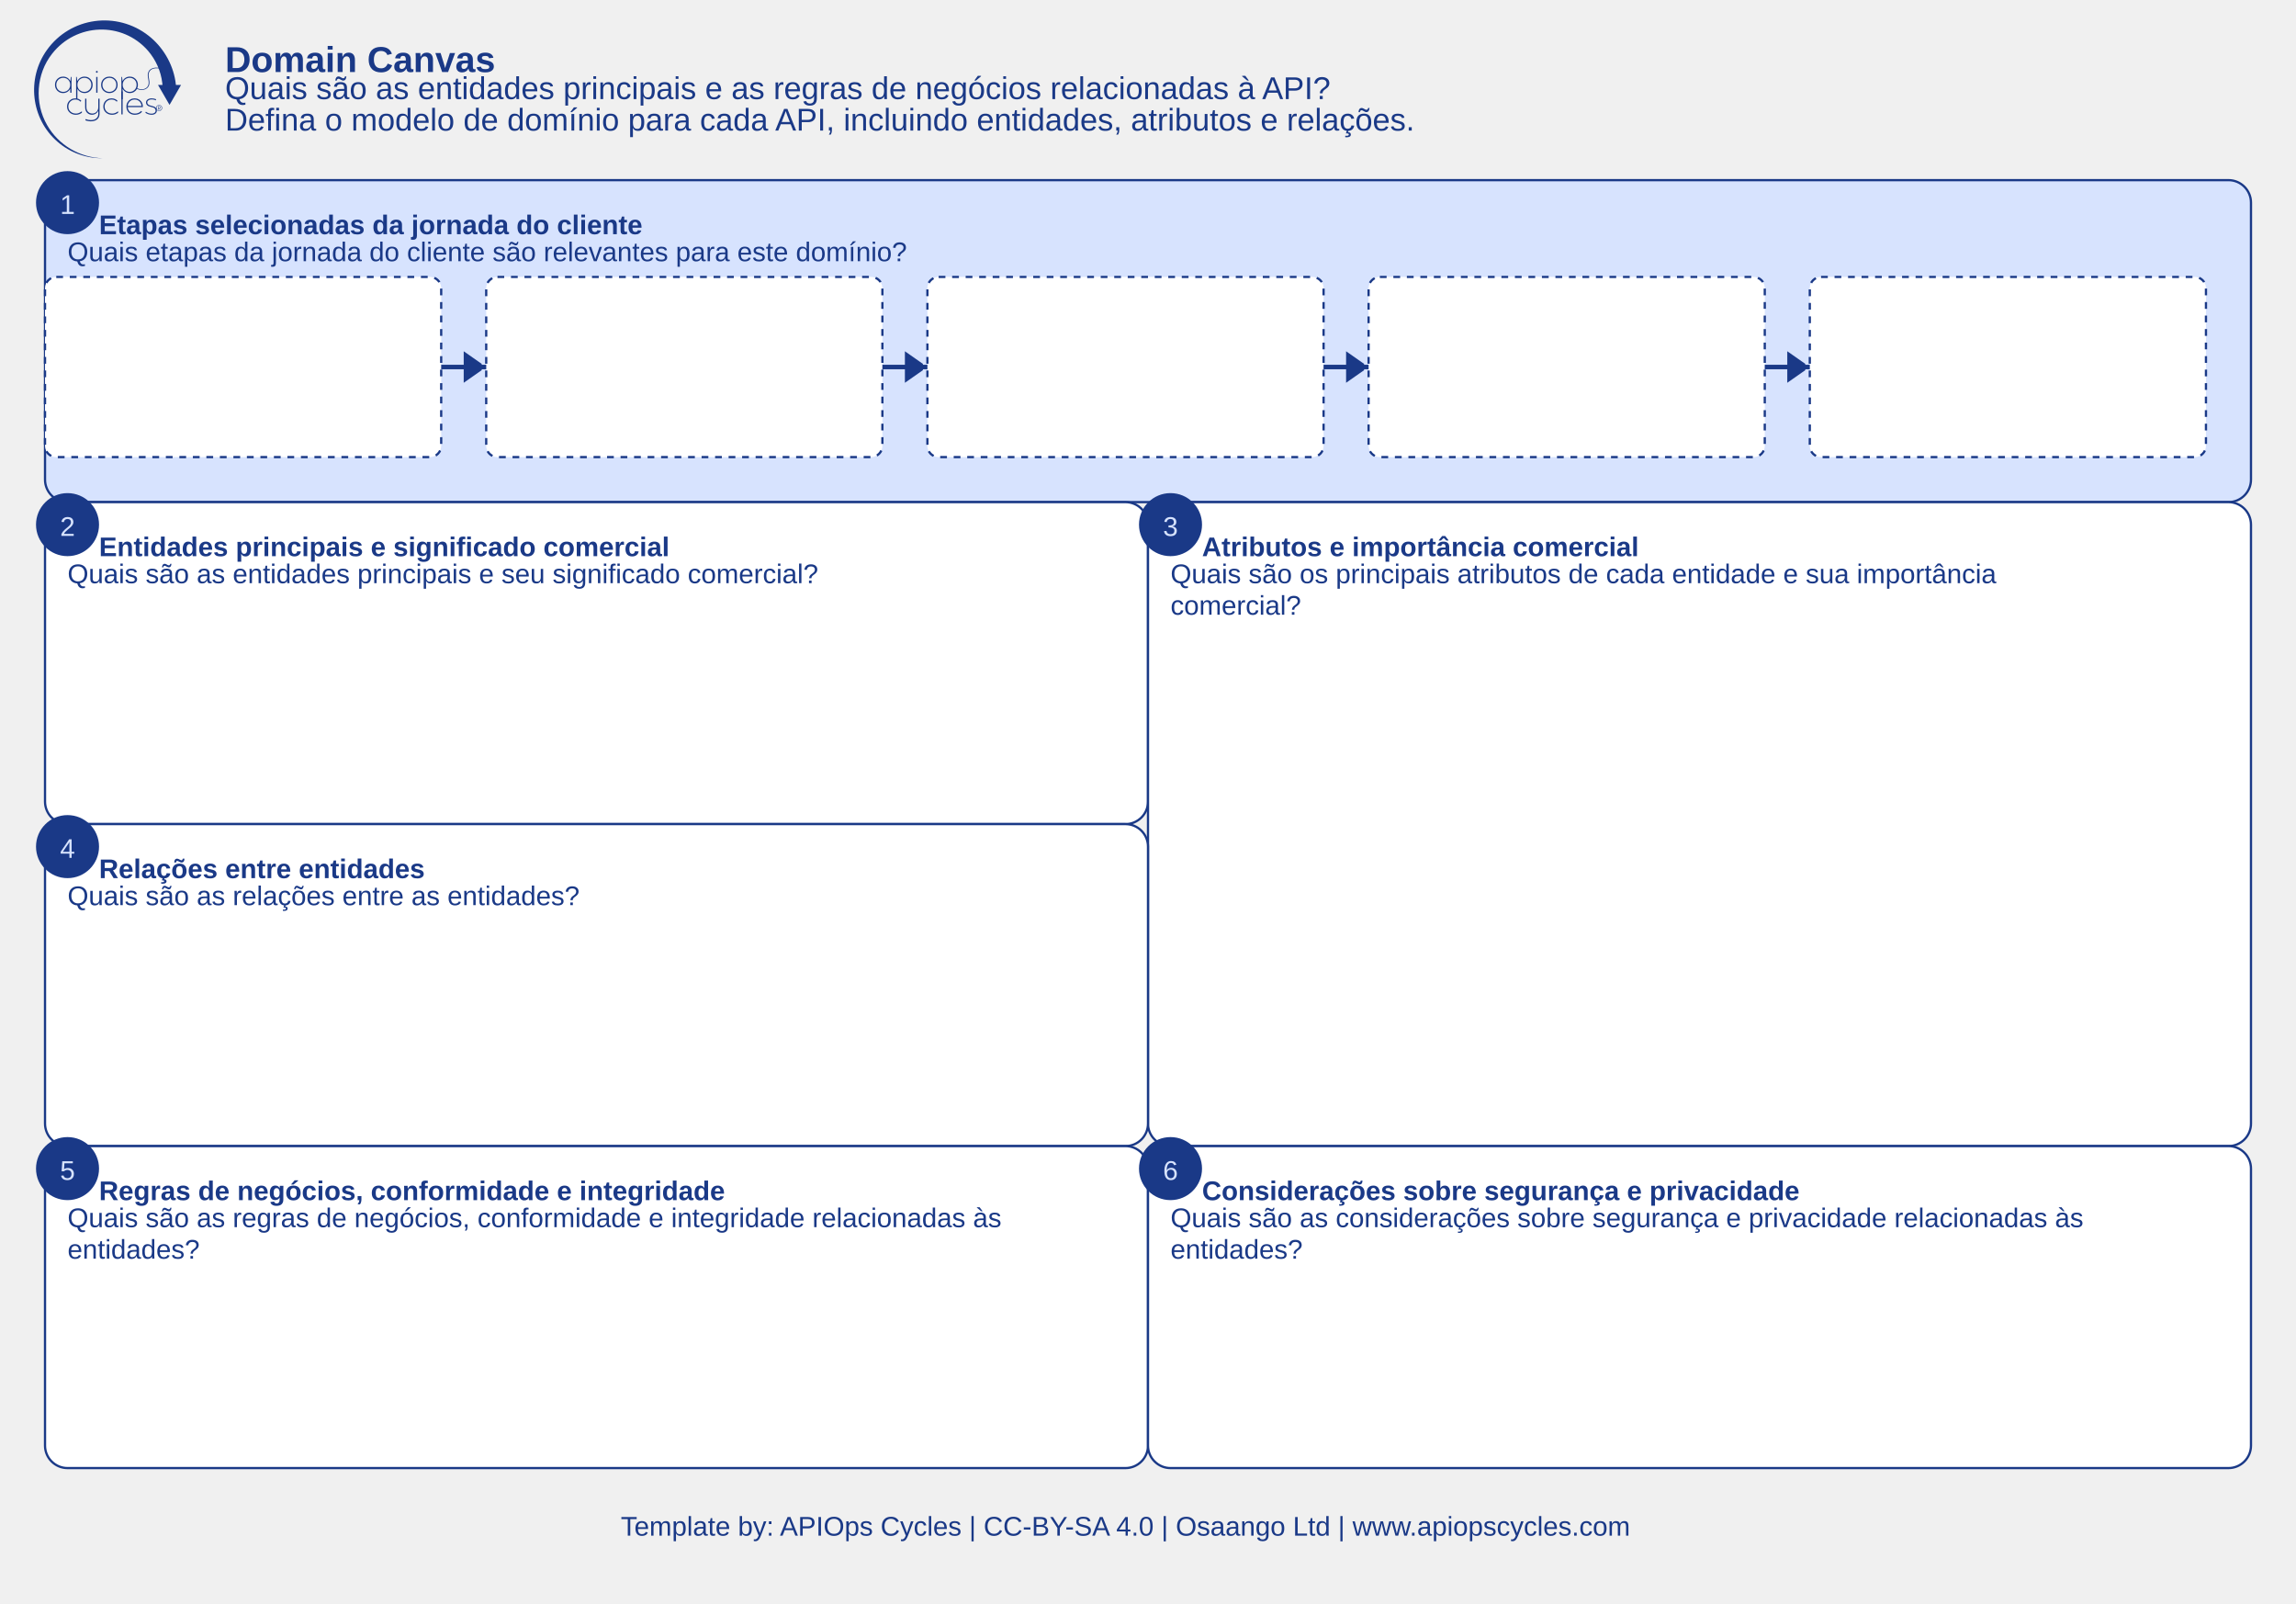
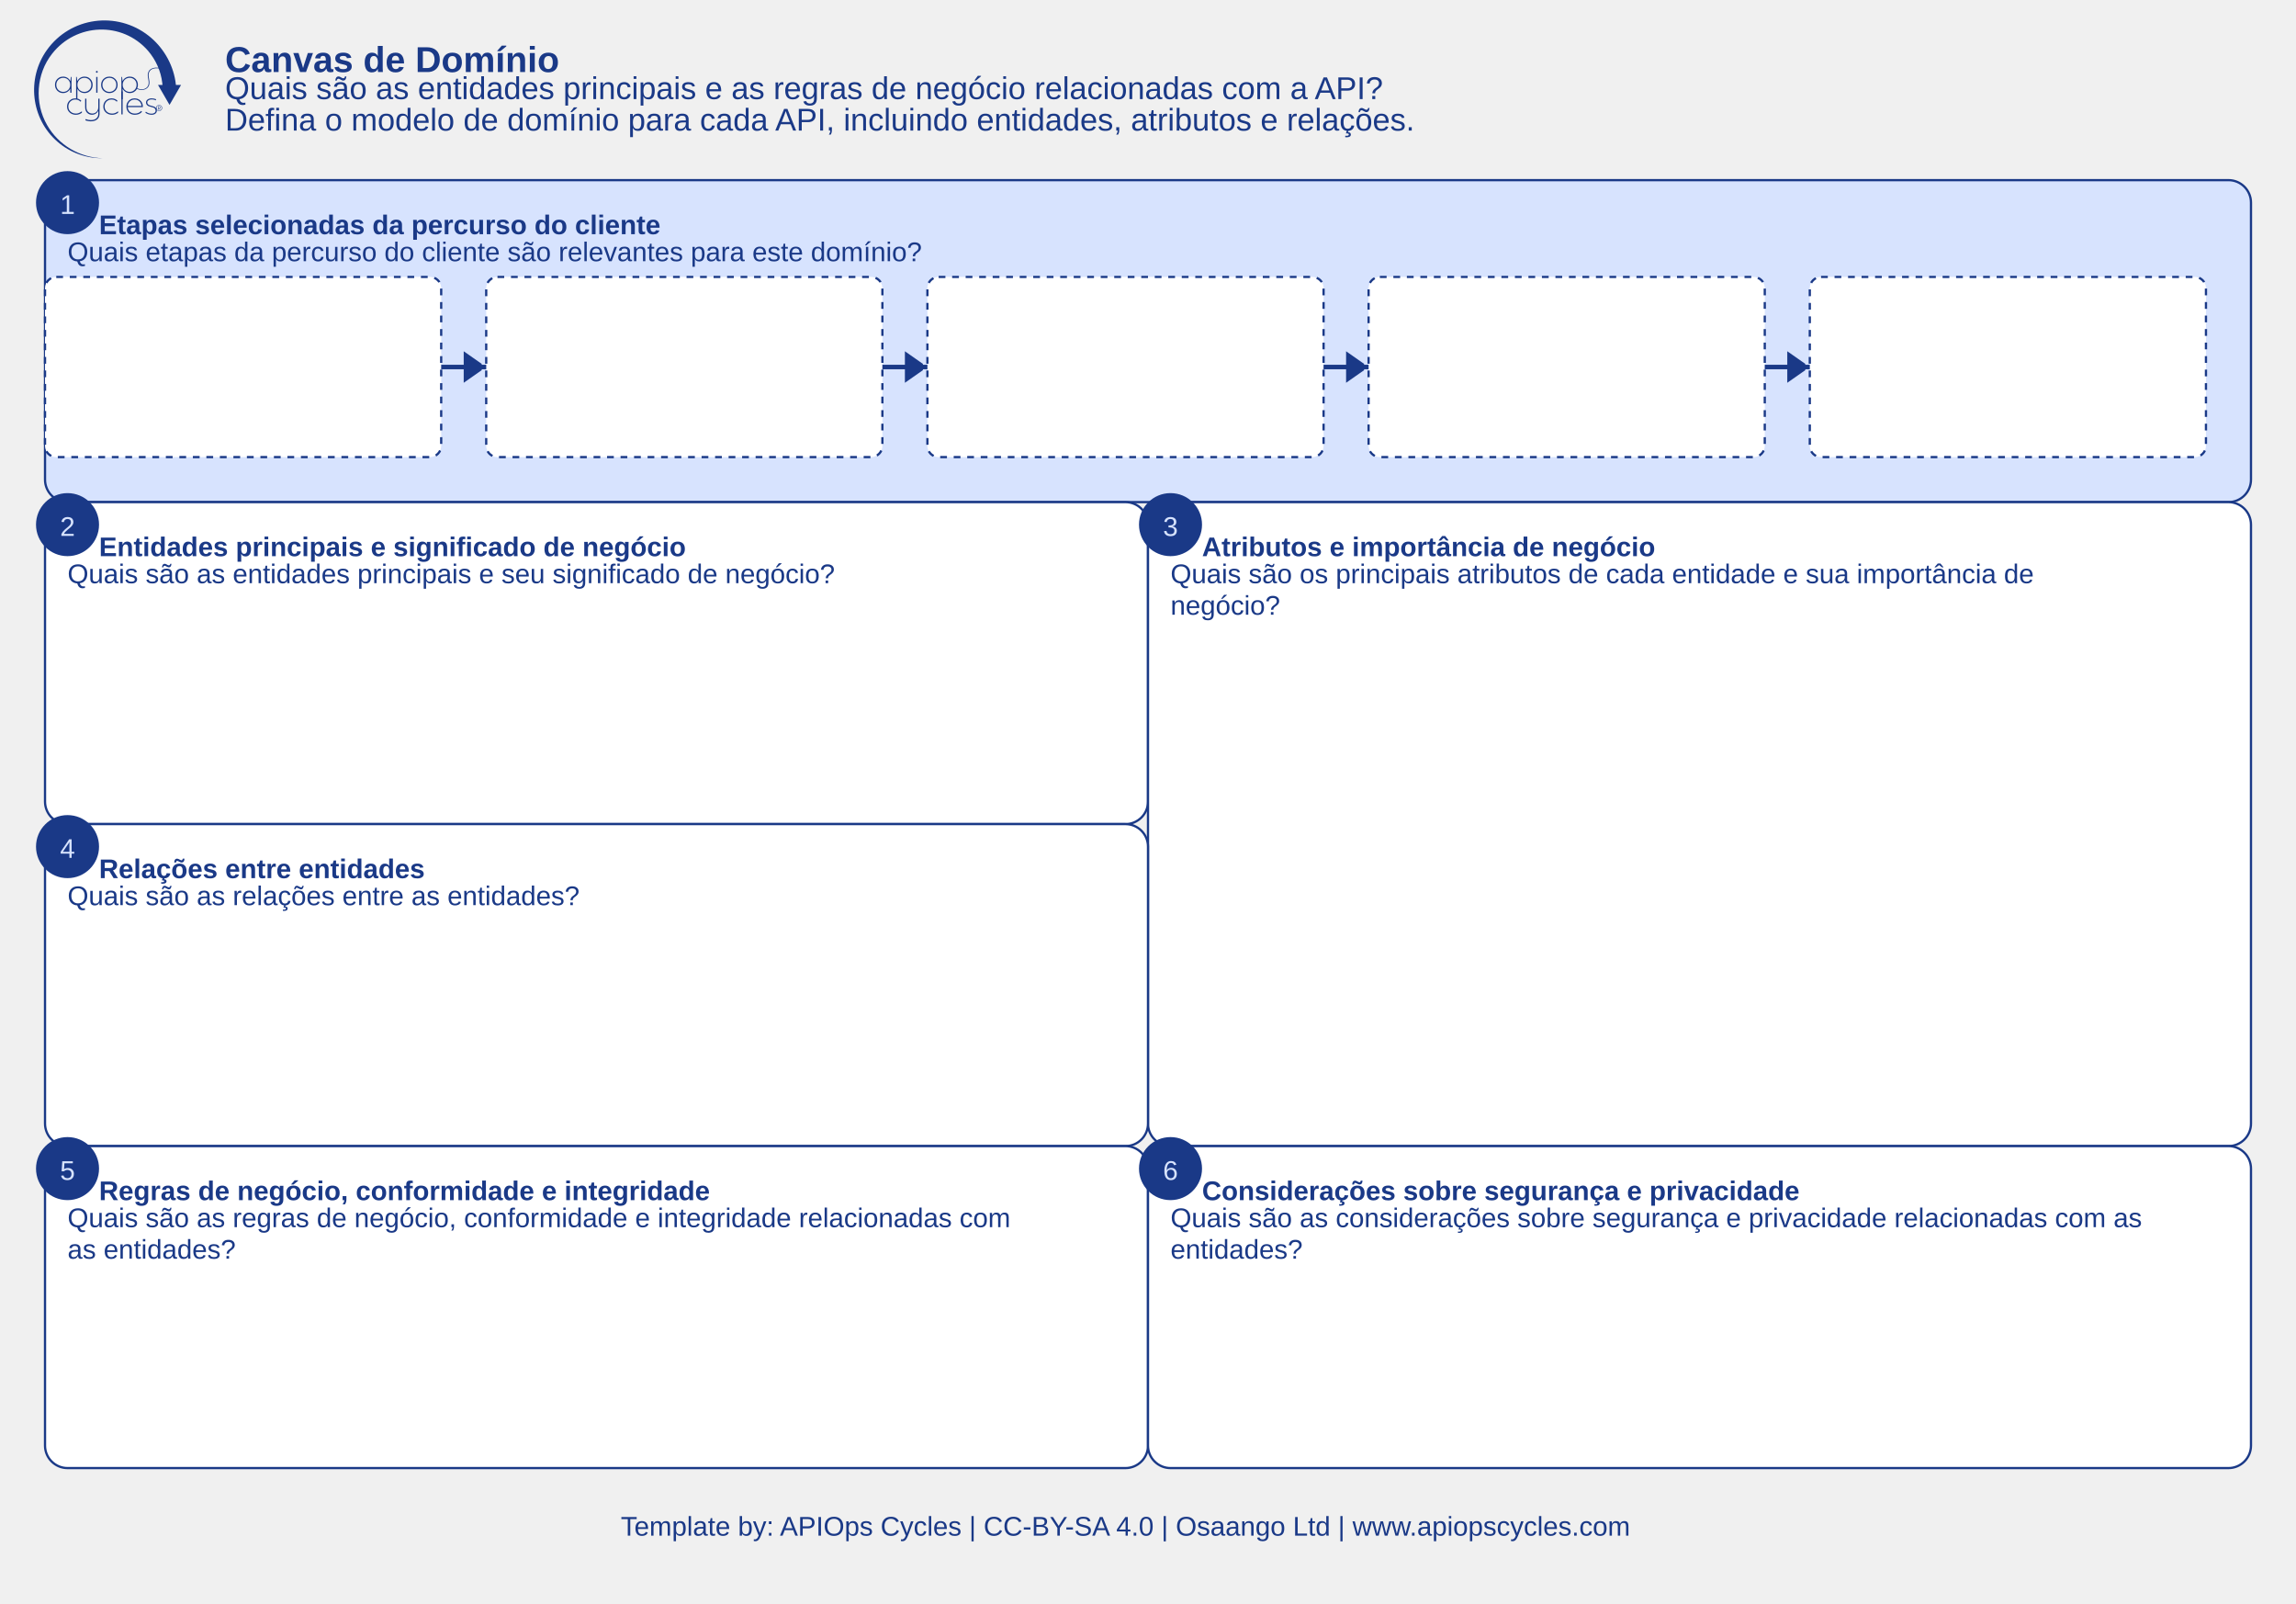
<svg xmlns="http://www.w3.org/2000/svg" width="1020" height="712" font-family="Arial, sans-serif" font-size="12" style="background-color: #f8fafc">
  <defs>
    <filter id="shadow">
      <feDropShadow dx="3" dy="3" stdDeviation="2" flood-color="rgba(0, 0, 0, 0.2)" />
    </filter>
  </defs>
  <g transform="translate(10, 5) scale(0.1,0.1)">
    <svg width="756" zoomAndPan="magnify" viewBox="0 0 567 567" height="756" preserveAspectRatio="xMidYMid meet" version="1.0" id="svg47">
      <defs id="defs5">
        <g id="g1" />
        <clipPath id="ecfbc6fc50">
          <path d="M 0.5 0 L 566.5 0 L 566.5 566 L 0.5 566 Z M 0.5 0 " clip-rule="nonzero" id="path1" />
        </clipPath>
        <clipPath id="4ee1efe14e">
          <path d="M 38 30 L 528.191 30 L 528.191 490 L 38 490 Z M 38 30 " clip-rule="nonzero" id="path2" />
        </clipPath>
        <clipPath id="631ef147b9">
          <path d="M 380 187 L 464 187 L 464 283 L 380 283 Z M 380 187 " clip-rule="nonzero" id="path3" />
        </clipPath>
        <clipPath id="dc9e064c61">
          <path d="M 463.609 187.988 L 458.23 287.418 L 379.734 283.168 L 385.113 183.742 Z M 463.609 187.988 " clip-rule="nonzero" id="path4" />
        </clipPath>
        <clipPath id="06f743e2a4">
          <path d="M 379.477 282.957 L 384.855 183.527 L 463.352 187.773 L 457.973 287.203 Z M 379.477 282.957 " clip-rule="nonzero" id="path5" />
        </clipPath>
      </defs>
      <g clip-path="url(#4ee1efe14e)" id="g8" style="fill:#1a3987;fill-opacity:1">
        <path fill="#ffffff" d="M 116.617 434.637 C 158.09 470.828 212.988 490.789 267.996 489.473 C 191.457 488.059 119.762 445.711 81.969 379.109 C 39.125 305.152 45.559 208.793 98.371 141.828 C 178.516 39.051 332.074 32.734 418.133 131.543 C 443.988 161.492 460.848 199.008 465.605 238.27 C 465.902 240.664 466.145 243.062 466.34 245.465 L 451.488 245.465 L 489.855 311.918 L 528.223 245.465 L 511.156 245.465 C 510.668 240.906 510.059 236.363 509.301 231.844 C 499.641 173.074 467.293 118.582 420.492 81.809 C 314.559 -1.688 159.801 18.852 81.219 129.086 C 13.043 224.371 27.914 357.969 116.617 434.637 " fill-opacity="1" fill-rule="nonzero" id="path8" style="fill:#1a3987;fill-opacity:1" />
      </g>
      <g fill="#ffffff" fill-opacity="1" id="g11" style="fill:#1a3987;fill-opacity:1">
        <g transform="translate(143.5886, 343.5815)" id="g10" style="fill:#1a3987;fill-opacity:1">
          <g id="g9" style="fill:#1a3987;fill-opacity:1">
            <path d="M 34.234 1.172 C 28.742 1.172 23.773 0.016 19.328 -2.297 C 14.879 -4.617 11.363 -7.844 8.781 -11.969 C 6.195 -16.094 4.906 -20.832 4.906 -26.188 C 4.906 -31.551 6.129 -36.273 8.578 -40.359 C 11.035 -44.453 14.32 -47.66 18.438 -49.984 C 22.562 -52.305 27.176 -53.469 32.281 -53.469 C 36.207 -53.469 39.938 -52.781 43.469 -51.406 C 47 -50.031 49.973 -47.938 52.391 -45.125 L 49.547 -42.391 C 47.516 -44.672 45.039 -46.43 42.125 -47.672 C 39.219 -48.922 35.938 -49.547 32.281 -49.547 C 28.031 -49.547 24.141 -48.562 20.609 -46.594 C 17.078 -44.633 14.281 -41.906 12.219 -38.406 C 10.156 -34.906 9.125 -30.832 9.125 -26.188 C 9.125 -21.613 10.234 -17.562 12.453 -14.031 C 14.68 -10.5 17.691 -7.734 21.484 -5.734 C 25.273 -3.742 29.523 -2.75 34.234 -2.75 C 38.098 -2.75 41.629 -3.453 44.828 -4.859 C 48.035 -6.266 51.176 -8.113 54.25 -10.406 L 54.25 -5.594 C 51.438 -3.438 48.363 -1.77 45.031 -0.594 C 41.695 0.582 38.098 1.172 34.234 1.172 Z M 34.234 1.172 " id="path9" style="fill:#1a3987;fill-opacity:1" />
          </g>
        </g>
      </g>
      <g fill="#ffffff" fill-opacity="1" id="g14" style="fill:#1a3987;fill-opacity:1">
        <g transform="translate(200.9774, 343.5815)" id="g13" style="fill:#1a3987;fill-opacity:1">
          <g id="g12" style="fill:#1a3987;fill-opacity:1">
            <path d="M 26.688 23.156 C 24.988 23.156 23.039 22.988 20.844 22.656 C 18.656 22.332 16.461 21.91 14.266 21.391 C 12.078 20.867 10.102 20.312 8.344 19.719 L 9.422 15.594 C 11.973 16.582 14.848 17.398 18.047 18.047 C 21.254 18.703 24.164 19.031 26.781 19.031 C 31.289 19.031 35.41 18.312 39.141 16.875 C 42.867 15.438 45.859 13.113 48.109 9.906 C 50.367 6.707 51.5 2.52 51.5 -2.656 L 51.5 -11.281 L 51.016 -11.281 C 49.055 -7.488 46.273 -4.461 42.672 -2.203 C 39.078 0.047 35.086 1.172 30.703 1.172 C 26.191 1.172 22.203 0.16 18.734 -1.859 C 15.273 -3.891 12.562 -6.77 10.594 -10.5 C 8.633 -14.227 7.656 -18.645 7.656 -23.75 L 7.656 -52.391 L 11.875 -52.391 L 11.875 -23.844 C 11.875 -19.52 12.723 -15.789 14.422 -12.656 C 16.117 -9.52 18.473 -7.098 21.484 -5.391 C 24.492 -3.691 27.895 -2.844 31.688 -2.844 C 35.352 -2.844 38.688 -3.738 41.688 -5.531 C 44.695 -7.332 47.082 -9.801 48.844 -12.938 C 50.613 -16.082 51.5 -19.719 51.5 -23.844 L 51.5 -52.391 L 55.719 -52.391 L 55.719 -2.656 C 55.719 3.301 54.395 8.191 51.75 12.016 C 49.102 15.848 45.586 18.66 41.203 20.453 C 36.816 22.254 31.977 23.156 26.688 23.156 Z M 26.688 23.156 " id="path11" style="fill:#1a3987;fill-opacity:1" />
          </g>
        </g>
      </g>
      <g fill="#ffffff" fill-opacity="1" id="g17" style="fill:#1a3987;fill-opacity:1">
        <g transform="translate(264.3502, 343.5815)" id="g16" style="fill:#1a3987;fill-opacity:1">
          <g id="g15" style="fill:#1a3987;fill-opacity:1">
            <path d="M 34.234 1.172 C 28.742 1.172 23.773 0.016 19.328 -2.297 C 14.879 -4.617 11.363 -7.844 8.781 -11.969 C 6.195 -16.094 4.906 -20.832 4.906 -26.188 C 4.906 -31.551 6.129 -36.273 8.578 -40.359 C 11.035 -44.453 14.32 -47.66 18.438 -49.984 C 22.562 -52.305 27.176 -53.469 32.281 -53.469 C 36.207 -53.469 39.938 -52.781 43.469 -51.406 C 47 -50.031 49.973 -47.938 52.391 -45.125 L 49.547 -42.391 C 47.516 -44.672 45.039 -46.43 42.125 -47.672 C 39.219 -48.922 35.938 -49.547 32.281 -49.547 C 28.031 -49.547 24.141 -48.562 20.609 -46.594 C 17.078 -44.633 14.281 -41.906 12.219 -38.406 C 10.156 -34.906 9.125 -30.832 9.125 -26.188 C 9.125 -21.613 10.234 -17.562 12.453 -14.031 C 14.68 -10.5 17.691 -7.734 21.484 -5.734 C 25.273 -3.742 29.523 -2.75 34.234 -2.75 C 38.098 -2.75 41.629 -3.453 44.828 -4.859 C 48.035 -6.266 51.176 -8.113 54.25 -10.406 L 54.25 -5.594 C 51.438 -3.438 48.363 -1.77 45.031 -0.594 C 41.695 0.582 38.098 1.172 34.234 1.172 Z M 34.234 1.172 " id="path14" style="fill:#1a3987;fill-opacity:1" />
          </g>
        </g>
      </g>
      <g fill="#ffffff" fill-opacity="1" id="g20" style="fill:#1a3987;fill-opacity:1">
        <g transform="translate(321.739, 343.5815)" id="g19" style="fill:#1a3987;fill-opacity:1">
          <g id="g18" style="fill:#1a3987;fill-opacity:1">
            <path d="M 7.656 0 L 7.656 -76.422 L 11.875 -76.422 L 11.875 0 Z M 7.656 0 " id="path17" style="fill:#1a3987;fill-opacity:1" />
          </g>
        </g>
      </g>
      <g fill="#ffffff" fill-opacity="1" id="g23" style="fill:#1a3987;fill-opacity:1">
        <g transform="translate(341.261, 343.5815)" id="g22" style="fill:#1a3987;fill-opacity:1">
          <g id="g21" style="fill:#1a3987;fill-opacity:1">
            <path d="M 33.266 1.172 C 27.566 1.172 22.594 0.016 18.344 -2.297 C 14.094 -4.617 10.789 -7.844 8.438 -11.969 C 6.082 -16.094 4.906 -20.832 4.906 -26.188 C 4.906 -31.551 6.129 -36.273 8.578 -40.359 C 11.035 -44.453 14.32 -47.66 18.438 -49.984 C 22.562 -52.305 27.176 -53.469 32.281 -53.469 C 37.383 -53.469 42.008 -52.305 46.156 -49.984 C 50.312 -47.66 53.598 -44.453 56.016 -40.359 C 58.441 -36.273 59.656 -31.551 59.656 -26.188 L 59.656 -24.328 L 9.219 -24.328 C 9.477 -20.078 10.641 -16.316 12.703 -13.047 C 14.766 -9.773 17.547 -7.238 21.047 -5.438 C 24.547 -3.645 28.617 -2.75 33.266 -2.75 C 37.316 -2.75 41.172 -3.5 44.828 -5 C 48.492 -6.508 51.602 -8.766 54.156 -11.766 L 56.906 -8.531 C 53.895 -5.133 50.328 -2.664 46.203 -1.125 C 42.086 0.406 37.773 1.172 33.266 1.172 Z M 9.219 -28.156 L 55.328 -28.156 C 55.066 -32.406 53.875 -36.133 51.75 -39.344 C 49.625 -42.551 46.875 -45.051 43.5 -46.844 C 40.133 -48.645 36.395 -49.547 32.281 -49.547 C 28.219 -49.547 24.504 -48.645 21.141 -46.844 C 17.773 -45.051 15.031 -42.551 12.906 -39.344 C 10.781 -36.133 9.551 -32.406 9.219 -28.156 Z M 9.219 -28.156 " id="path20" style="fill:#1a3987;fill-opacity:1" />
          </g>
        </g>
      </g>
      <g fill="#ffffff" fill-opacity="1" id="g26" style="fill:#1a3987;fill-opacity:1">
        <g transform="translate(405.8111, 343.5815)" id="g25" style="fill:#1a3987;fill-opacity:1">
          <g id="g24" style="fill:#1a3987;fill-opacity:1">
            <path d="M 24.328 1.172 C 20.211 1.172 16.367 0.52 12.797 -0.781 C 9.234 -2.094 6.145 -3.695 3.531 -5.594 L 5.203 -9.031 C 7.492 -7.195 10.27 -5.641 13.531 -4.359 C 16.801 -3.086 20.336 -2.453 24.141 -2.453 C 28.316 -2.453 31.613 -3.383 34.031 -5.25 C 36.457 -7.113 37.672 -9.516 37.672 -12.453 C 37.672 -15.535 36.656 -18.07 34.625 -20.062 C 32.602 -22.062 28.711 -23.648 22.953 -24.828 C 16.68 -26.129 12.234 -28.07 9.609 -30.656 C 6.992 -33.238 5.688 -36.426 5.688 -40.219 C 5.688 -42.645 6.453 -44.852 7.984 -46.844 C 9.523 -48.844 11.672 -50.445 14.422 -51.656 C 17.172 -52.863 20.375 -53.469 24.031 -53.469 C 27.102 -53.469 29.832 -53.207 32.219 -52.688 C 34.613 -52.164 36.859 -51.508 38.953 -50.719 L 38.953 -46.797 C 36.984 -47.648 34.77 -48.367 32.312 -48.953 C 29.863 -49.547 27.07 -49.844 23.938 -49.844 C 19.75 -49.844 16.363 -48.895 13.781 -47 C 11.195 -45.102 9.906 -42.844 9.906 -40.219 C 9.906 -38.457 10.312 -36.836 11.125 -35.359 C 11.945 -33.891 13.406 -32.582 15.5 -31.438 C 17.594 -30.301 20.602 -29.305 24.531 -28.453 C 30.938 -27.078 35.43 -25.098 38.016 -22.516 C 40.598 -19.93 41.891 -16.613 41.891 -12.562 C 41.891 -8.633 40.301 -5.363 37.125 -2.75 C 33.957 -0.133 29.691 1.172 24.328 1.172 Z M 24.328 1.172 " id="path23" style="fill:#1a3987;fill-opacity:1" />
          </g>
        </g>
      </g>
      <g fill="#ffffff" fill-opacity="1" id="g29" style="fill:#1a3987;fill-opacity:1">
        <g transform="translate(103.1736,271.3029)" id="g28" style="fill:#1a3987;fill-opacity:1">
          <g id="g27" style="fill:#1a3987;fill-opacity:1">
            <path d="m 31.969,1.188 c -4.98,0 -9.508,-1.164 -13.578,-3.484 -4.062,-2.332 -7.293,-5.566 -9.688,-9.703 -2.398,-4.133 -3.594,-8.891 -3.594,-14.266 0,-5.375 1.195,-10.109 3.594,-14.203 2.395,-4.102 5.625,-7.316 9.688,-9.641 4.07,-2.332 8.598,-3.5 13.578,-3.5 5.188,0 9.875,1.262 14.062,3.781 4.195,2.523 7.414,5.98 9.656,10.375 h 0.578 L 57.844,-52.531 h 2.266 V 0 H 55.875 V -12.297 H 55.281 C 52.988,-8.098 49.789,-4.801 45.688,-2.406 41.594,-0.008 37.02,1.188 31.969,1.188 Z M 32.562,-2.75 c 4.332,0 8.25,-1 11.75,-3 3.508,-2 6.297,-4.77 8.359,-8.312 2.07,-3.539 3.109,-7.609 3.109,-12.203 0,-4.656 -1.039,-8.738 -3.109,-12.25 -2.062,-3.508 -4.852,-6.242 -8.359,-8.203 -3.5,-1.969 -7.418,-2.953 -11.75,-2.953 -4.262,0 -8.148,0.984 -11.656,2.953 -3.512,1.961 -6.32,4.695 -8.422,8.203 -2.094,3.512 -3.141,7.594 -3.141,12.25 0,4.594 1.031,8.664 3.094,12.203 2.07,3.543 4.879,6.312 8.422,8.312 3.539,2 7.441,3 11.703,3 z m 0,0" id="path26" style="fill:#1a3987;fill-opacity:1" />
          </g>
        </g>
      </g>
      <g fill="#ffffff" fill-opacity="1" id="g32" style="fill:#1a3987;fill-opacity:1">
        <g transform="translate(170.9521,271.3029)" id="g31" style="fill:#1a3987;fill-opacity:1">
          <g id="g30" style="fill:#1a3987;fill-opacity:1">
            <path d="M 7.672,21.734 V -52.531 H 9.938 l 1.578,13.078 H 12 c 2.289,-4.395 5.535,-7.852 9.734,-10.375 4.195,-2.52 8.891,-3.781 14.078,-3.781 4.977,0 9.5,1.168 13.562,3.5 4.07,2.324 7.305,5.539 9.703,9.641 2.395,4.094 3.594,8.828 3.594,14.203 0,5.375 -1.199,10.133 -3.594,14.266 C 56.68,-7.863 53.445,-4.629 49.375,-2.297 45.312,0.023 40.789,1.188 35.812,1.188 30.82,1.188 26.258,-0.008 22.125,-2.406 18,-4.801 14.789,-8.066 12.5,-12.203 h -0.594 v 33.938 z M 35.219,-2.75 c 4.258,0 8.145,-1 11.656,-3 3.508,-2 6.297,-4.77 8.359,-8.312 2.07,-3.539 3.109,-7.609 3.109,-12.203 0,-4.656 -1.039,-8.738 -3.109,-12.25 -2.062,-3.508 -4.852,-6.242 -8.359,-8.203 -3.512,-1.969 -7.398,-2.953 -11.656,-2.953 -4.262,0 -8.164,0.984 -11.703,2.953 -3.543,1.961 -6.352,4.695 -8.422,8.203 -2.062,3.512 -3.094,7.594 -3.094,12.25 0,4.594 1.031,8.664 3.094,12.203 2.07,3.543 4.879,6.312 8.422,8.312 3.539,2 7.441,3 11.703,3 z m 0,0" id="path29" style="fill:#1a3987;fill-opacity:1" />
          </g>
        </g>
      </g>
      <g fill="#ffffff" fill-opacity="1" id="g35" style="fill:#1a3987;fill-opacity:1">
        <g transform="translate(238.2387, 271.3029)" id="g34" style="fill:#1a3987;fill-opacity:1">
          <g id="g33" style="fill:#1a3987;fill-opacity:1">
            <path d="M 9.438 -66.406 C 8.594 -66.406 7.859 -66.711 7.234 -67.328 C 6.609 -67.953 6.297 -68.691 6.297 -69.547 C 6.297 -70.398 6.609 -71.117 7.234 -71.703 C 7.859 -72.297 8.594 -72.594 9.438 -72.594 C 10.289 -72.594 11.016 -72.297 11.609 -71.703 C 12.203 -71.117 12.5 -70.398 12.5 -69.547 C 12.5 -68.691 12.203 -67.953 11.609 -67.328 C 11.016 -66.711 10.289 -66.406 9.438 -66.406 Z M 7.281 0 L 7.281 -52.531 L 11.609 -52.531 L 11.609 0 Z M 7.281 0 " id="path32" style="fill:#1a3987;fill-opacity:1" />
          </g>
        </g>
      </g>
      <g fill="#ffffff" fill-opacity="1" id="g38" style="fill:#1a3987;fill-opacity:1">
        <g transform="translate(257.0278,271.3029)" id="g37" style="fill:#1a3987;fill-opacity:1">
          <g id="g36" style="fill:#1a3987;fill-opacity:1">
            <path d="m 32.359,1.188 c -5.117,0 -9.742,-1.164 -13.875,-3.484 -4.125,-2.332 -7.418,-5.566 -9.875,-9.703 -2.461,-4.133 -3.688,-8.891 -3.688,-14.266 0,-5.375 1.227,-10.109 3.688,-14.203 2.457,-4.102 5.75,-7.316 9.875,-9.641 4.133,-2.332 8.758,-3.5 13.875,-3.5 5.113,0 9.738,1.168 13.875,3.5 4.133,2.324 7.43,5.539 9.891,9.641 2.457,4.094 3.688,8.828 3.688,14.203 0,5.375 -1.23,10.133 -3.688,14.266 -2.461,4.137 -5.758,7.371 -9.891,9.703 -4.137,2.32 -8.762,3.484 -13.875,3.484 z m 0,-3.938 c 4.332,0 8.254,-1 11.766,-3 3.508,-2 6.297,-4.77 8.359,-8.312 2.062,-3.539 3.094,-7.609 3.094,-12.203 0,-4.656 -1.031,-8.738 -3.094,-12.25 -2.062,-3.508 -4.852,-6.242 -8.359,-8.203 -3.512,-1.969 -7.434,-2.953 -11.766,-2.953 -4.262,0 -8.164,0.984 -11.703,2.953 -3.543,1.961 -6.344,4.695 -8.406,8.203 -2.062,3.512 -3.094,7.594 -3.094,12.25 0,4.594 1.031,8.664 3.094,12.203 2.062,3.543 4.863,6.312 8.406,8.312 3.539,2 7.441,3 11.703,3 z m 0,0" id="path35" style="fill:#1a3987;fill-opacity:1" />
          </g>
        </g>
      </g>
      <g fill="#ffffff" fill-opacity="1" id="g41" style="fill:#1a3987;fill-opacity:1">
        <g transform="translate(321.7568,271.3029)" id="g40" style="fill:#1a3987;fill-opacity:1">
          <g id="g39" style="fill:#1a3987;fill-opacity:1">
            <path d="M 7.672,21.734 V -52.531 H 9.938 l 1.578,13.078 H 12 c 2.289,-4.395 5.535,-7.852 9.734,-10.375 4.195,-2.52 8.891,-3.781 14.078,-3.781 4.977,0 9.5,1.168 13.562,3.5 4.07,2.324 7.305,5.539 9.703,9.641 2.395,4.094 3.594,8.828 3.594,14.203 0,5.375 -1.199,10.133 -3.594,14.266 C 56.68,-7.863 53.445,-4.629 49.375,-2.297 45.312,0.023 40.789,1.188 35.812,1.188 30.82,1.188 26.258,-0.008 22.125,-2.406 18,-4.801 14.789,-8.066 12.5,-12.203 h -0.594 v 33.938 z M 35.219,-2.75 c 4.258,0 8.145,-1 11.656,-3 3.508,-2 6.297,-4.77 8.359,-8.312 2.07,-3.539 3.109,-7.609 3.109,-12.203 0,-4.656 -1.039,-8.738 -3.109,-12.25 -2.062,-3.508 -4.852,-6.242 -8.359,-8.203 -3.512,-1.969 -7.398,-2.953 -11.656,-2.953 -4.262,0 -8.164,0.984 -11.703,2.953 -3.543,1.961 -6.352,4.695 -8.422,8.203 -2.062,3.512 -3.094,7.594 -3.094,12.25 0,4.594 1.031,8.664 3.094,12.203 2.07,3.543 4.879,6.312 8.422,8.312 3.539,2 7.441,3 11.703,3 z m 0,0" id="path38" style="fill:#1a3987;fill-opacity:1" />
          </g>
        </g>
      </g>
      <g fill="#ffffff" fill-opacity="1" id="g44" style="fill:#1a3987;fill-opacity:1">
        <g transform="translate(443.0016, 344.7426)" id="g43" style="fill:#1a3987;fill-opacity:1">
          <g id="g42" style="fill:#1a3987;fill-opacity:1">
            <path d="M 12.016 -12.578 C 10.18 -12.578 8.504 -13.008 6.984 -13.875 C 5.461 -14.75 4.242 -15.93 3.328 -17.422 C 2.41 -18.91 1.953 -20.602 1.953 -22.5 C 1.953 -24.426 2.41 -26.133 3.328 -27.625 C 4.242 -29.113 5.461 -30.289 6.984 -31.156 C 8.504 -32.031 10.18 -32.469 12.016 -32.469 C 13.879 -32.469 15.586 -32.031 17.141 -31.156 C 18.691 -30.289 19.926 -29.113 20.844 -27.625 C 21.758 -26.133 22.219 -24.426 22.219 -22.5 C 22.219 -20.602 21.758 -18.91 20.844 -17.422 C 19.926 -15.93 18.691 -14.75 17.141 -13.875 C 15.586 -13.008 13.879 -12.578 12.016 -12.578 Z M 12.016 -13.922 C 13.691 -13.922 15.172 -14.285 16.453 -15.016 C 17.742 -15.742 18.766 -16.754 19.516 -18.047 C 20.266 -19.336 20.641 -20.82 20.641 -22.5 C 20.641 -24.207 20.266 -25.703 19.516 -26.984 C 18.766 -28.273 17.742 -29.285 16.453 -30.016 C 15.172 -30.742 13.691 -31.109 12.016 -31.109 C 10.398 -31.109 8.957 -30.742 7.688 -30.016 C 6.414 -29.285 5.414 -28.273 4.688 -26.984 C 3.957 -25.703 3.594 -24.207 3.594 -22.5 C 3.594 -20.82 3.957 -19.336 4.688 -18.047 C 5.414 -16.754 6.414 -15.742 7.688 -15.016 C 8.957 -14.285 10.398 -13.922 12.016 -13.922 Z M 8.578 -16.859 L 8.578 -28.312 L 11.547 -28.312 C 13.285 -28.312 14.539 -27.879 15.312 -27.016 C 16.094 -26.148 16.484 -25.109 16.484 -23.891 C 16.484 -23.086 16.281 -22.352 15.875 -21.688 C 15.477 -21.02 14.875 -20.516 14.062 -20.172 L 16.484 -16.859 L 14.672 -16.859 L 12.578 -19.75 L 10.109 -19.75 L 10.109 -16.859 Z M 10.109 -20.906 L 11.453 -20.906 C 12.766 -20.906 13.664 -21.188 14.156 -21.75 C 14.656 -22.312 14.906 -23.023 14.906 -23.891 C 14.906 -24.797 14.656 -25.551 14.156 -26.156 C 13.664 -26.758 12.766 -27.062 11.453 -27.062 L 10.109 -27.062 Z M 10.109 -20.906 " id="path41" style="fill:#1a3987;fill-opacity:1" />
          </g>
        </g>
      </g>
      <g clip-path="url(#631ef147b9)" id="g47" transform="matrix(0.9917124,0,0,0.7826673,3.840058,40.77719)" style="fill:#1a3987;fill-opacity:1">
        <g clip-path="url(#dc9e064c61)" id="g46" style="fill:#1a3987;fill-opacity:1">
          <g clip-path="url(#06f743e2a4)" id="g45" style="fill:#1a3987;fill-opacity:1">
            <path fill="#ffffff" d="m 380.312,275.602 c -0.469,0.598 -0.363,1.461 0.23,1.93 5.379,4.219 12.348,6.117 19.121,5.199 6.773,-0.918 12.988,-4.594 17.051,-10.094 4.625,-6.254 6.59,-14.914 5.836,-25.734 -0.27,-3.887 -0.832,-7.789 -1.375,-11.559 -0.668,-4.652 -1.359,-9.465 -1.492,-14.203 -0.188,-6.918 0.91,-16.555 7.211,-23.152 3.93,-4.113 9.719,-6.754 16.297,-7.43 5.484,-0.566 11.523,0.164 18.465,2.23 0.727,0.215 1.492,-0.199 1.707,-0.926 0.031,-0.105 0.051,-0.211 0.059,-0.32 0.031,-0.617 -0.359,-1.203 -0.98,-1.387 -7.297,-2.172 -13.684,-2.934 -19.531,-2.332 -7.23,0.746 -13.621,3.68 -18,8.266 -6.957,7.281 -8.176,17.684 -7.973,25.129 0.133,4.895 0.84,9.785 1.52,14.516 0.535,3.723 1.09,7.57 1.352,11.359 0.707,10.148 -1.078,18.195 -5.301,23.91 -3.57,4.832 -9.258,8.199 -15.211,9.004 -5.953,0.805 -12.328,-0.93 -17.055,-4.637 -0.598,-0.469 -1.461,-0.367 -1.93,0.23 z m 0,0" fill-opacity="1" fill-rule="nonzero" id="path44" style="fill:#1a3987;fill-opacity:1" />
          </g>
        </g>
      </g>
    </svg>
  </g>
  <text x="100" y="32" text-anchor="start" font-family="Arial, sans-serif" font-size="16" fill="#1a3987" font-weight="bold">
-     <tspan>Domain Canvas</tspan>
+     <tspan>Canvas de Domínio</tspan>
  </text>
  <text x="100" y="44" text-anchor="start" font-family="Arial, sans-serif" font-size="14" fill="#1a3987">
-     <tspan>Quais são as entidades principais e as regras de negócios relacionadas à API?</tspan>
+     <tspan>Quais são as entidades principais e as regras de negócio relacionadas com a API?</tspan>
  </text>
  <text x="100" y="58" text-anchor="start" font-family="Arial, sans-serif" font-size="14" fill="#1a3987">
    <tspan>Defina o modelo de domínio para cada API, incluindo entidades, atributos e relações.</tspan>
  </text>
  <defs>
    <marker id="journey-arrowhead" markerWidth="4" markerHeight="7" refX="5" refY="3.5" orient="auto">
      <polygon points="0 0, 5 3.5, 0 7" fill="#1a3987" />
    </marker>
  </defs>
  <rect x="20" y="80" width="980" height="143" fill="#d7e3fe" stroke="#1a3987" rx="10" ry="10" />
  <g class="cc-journey-steps">
    <rect x="20" y="123" width="176" height="80" fill="#fff" stroke="#1a3987" stroke-width="1" stroke-dasharray="3" rx="5" ry="5" />
    <rect x="216" y="123" width="176" height="80" fill="#fff" stroke="#1a3987" stroke-width="1" stroke-dasharray="3" rx="5" ry="5" />
    <rect x="412" y="123" width="176" height="80" fill="#fff" stroke="#1a3987" stroke-width="1" stroke-dasharray="3" rx="5" ry="5" />
    <rect x="608" y="123" width="176" height="80" fill="#fff" stroke="#1a3987" stroke-width="1" stroke-dasharray="3" rx="5" ry="5" />
    <rect x="804" y="123" width="176" height="80" fill="#fff" stroke="#1a3987" stroke-width="1" stroke-dasharray="3" rx="5" ry="5" />
    <line x1="196" y1="163" x2="216" y2="163" stroke="#1a3987" stroke-width="2" marker-end="url(#journey-arrowhead)" />
    <line x1="392" y1="163" x2="412" y2="163" stroke="#1a3987" stroke-width="2" marker-end="url(#journey-arrowhead)" />
    <line x1="588" y1="163" x2="608" y2="163" stroke="#1a3987" stroke-width="2" marker-end="url(#journey-arrowhead)" />
    <line x1="784" y1="163" x2="804" y2="163" stroke="#1a3987" stroke-width="2" marker-end="url(#journey-arrowhead)" />
  </g>
  <circle cx="30" cy="90" r="14" fill="#1a3987" />
  <text x="30" y="95" text-anchor="middle" font-family="Arial, sans-serif" font-size="12" fill="#d7e3fe">1</text>
  <text x="44" y="104" text-anchor="start" font-family="Arial, sans-serif" font-size="12" fill="#1a3987" font-weight="bold">
-     <tspan>Etapas selecionadas da jornada do cliente</tspan>
+     <tspan>Etapas selecionadas da percurso do cliente</tspan>
  </text>
  <text x="30" y="116" text-anchor="start" font-family="Arial, sans-serif" font-size="12" fill="#1a3987">
-     <tspan>Quais etapas da jornada do cliente são relevantes para este domínio?</tspan>
+     <tspan>Quais etapas da percurso do cliente são relevantes para este domínio?</tspan>
  </text>
  <rect x="20" y="223" width="490" height="143" fill="#ffffff" stroke="#1a3987" rx="10" ry="10" />
  <circle cx="30" cy="233" r="14" fill="#1a3987" />
  <text x="30" y="238" text-anchor="middle" font-family="Arial, sans-serif" font-size="12" fill="#d7e3fe">2</text>
  <text x="44" y="247" text-anchor="start" font-family="Arial, sans-serif" font-size="12" fill="#1a3987" font-weight="bold">
-     <tspan>Entidades principais e significado comercial</tspan>
+     <tspan>Entidades principais e significado de negócio</tspan>
  </text>
  <text x="30" y="259" text-anchor="start" font-family="Arial, sans-serif" font-size="12" fill="#1a3987">
-     <tspan>Quais são as entidades principais e seu significado comercial?</tspan>
+     <tspan>Quais são as entidades principais e seu significado de negócio?</tspan>
  </text>
  <rect x="510" y="223" width="490" height="286" fill="#ffffff" stroke="#1a3987" rx="10" ry="10" />
  <circle cx="520" cy="233" r="14" fill="#1a3987" />
  <text x="520" y="238" text-anchor="middle" font-family="Arial, sans-serif" font-size="12" fill="#d7e3fe">3</text>
  <text x="534" y="247" text-anchor="start" font-family="Arial, sans-serif" font-size="12" fill="#1a3987" font-weight="bold">
-     <tspan>Atributos e importância comercial</tspan>
+     <tspan>Atributos e importância de negócio</tspan>
  </text>
  <text x="520" y="259" text-anchor="start" font-family="Arial, sans-serif" font-size="12" fill="#1a3987">
-     <tspan>Quais são os principais atributos de cada entidade e sua importância</tspan>
-     <tspan x="520" dy="14">comercial?</tspan>
+     <tspan>Quais são os principais atributos de cada entidade e sua importância de</tspan>
+     <tspan x="520" dy="14">negócio?</tspan>
  </text>
  <rect x="20" y="366" width="490" height="143" fill="#ffffff" stroke="#1a3987" rx="10" ry="10" />
  <circle cx="30" cy="376" r="14" fill="#1a3987" />
  <text x="30" y="381" text-anchor="middle" font-family="Arial, sans-serif" font-size="12" fill="#d7e3fe">4</text>
  <text x="44" y="390" text-anchor="start" font-family="Arial, sans-serif" font-size="12" fill="#1a3987" font-weight="bold">
    <tspan>Relações entre entidades</tspan>
  </text>
  <text x="30" y="402" text-anchor="start" font-family="Arial, sans-serif" font-size="12" fill="#1a3987">
    <tspan>Quais são as relações entre as entidades?</tspan>
  </text>
  <rect x="20" y="509" width="490" height="143" fill="#ffffff" stroke="#1a3987" rx="10" ry="10" />
  <circle cx="30" cy="519" r="14" fill="#1a3987" />
  <text x="30" y="524" text-anchor="middle" font-family="Arial, sans-serif" font-size="12" fill="#d7e3fe">5</text>
  <text x="44" y="533" text-anchor="start" font-family="Arial, sans-serif" font-size="12" fill="#1a3987" font-weight="bold">
-     <tspan>Regras de negócios, conformidade e integridade</tspan>
+     <tspan>Regras de negócio, conformidade e integridade</tspan>
  </text>
  <text x="30" y="545" text-anchor="start" font-family="Arial, sans-serif" font-size="12" fill="#1a3987">
-     <tspan>Quais são as regras de negócios, conformidade e integridade relacionadas às</tspan>
-     <tspan x="30" dy="14">entidades?</tspan>
+     <tspan>Quais são as regras de negócio, conformidade e integridade relacionadas com</tspan>
+     <tspan x="30" dy="14">as entidades?</tspan>
  </text>
  <rect x="510" y="509" width="490" height="143" fill="#ffffff" stroke="#1a3987" rx="10" ry="10" />
  <circle cx="520" cy="519" r="14" fill="#1a3987" />
  <text x="520" y="524" text-anchor="middle" font-family="Arial, sans-serif" font-size="12" fill="#d7e3fe">6</text>
  <text x="534" y="533" text-anchor="start" font-family="Arial, sans-serif" font-size="12" fill="#1a3987" font-weight="bold">
    <tspan>Considerações sobre segurança e privacidade</tspan>
  </text>
  <text x="520" y="545" text-anchor="start" font-family="Arial, sans-serif" font-size="12" fill="#1a3987">
-     <tspan>Quais são as considerações sobre segurança e privacidade relacionadas às</tspan>
+     <tspan>Quais são as considerações sobre segurança e privacidade relacionadas com as</tspan>
    <tspan x="520" dy="14">entidades?</tspan>
  </text>
  <text class="footer" x="500" y="682" text-anchor="middle" font-family="Arial, sans-serif" font-size="12" fill="#1a3987">Template by: APIOps Cycles | CC-BY-SA 4.0 | Osaango Ltd | <a href="http://www.apiopscycles.com" target="_blank">www.apiopscycles.com</a>
  </text>
</svg>
